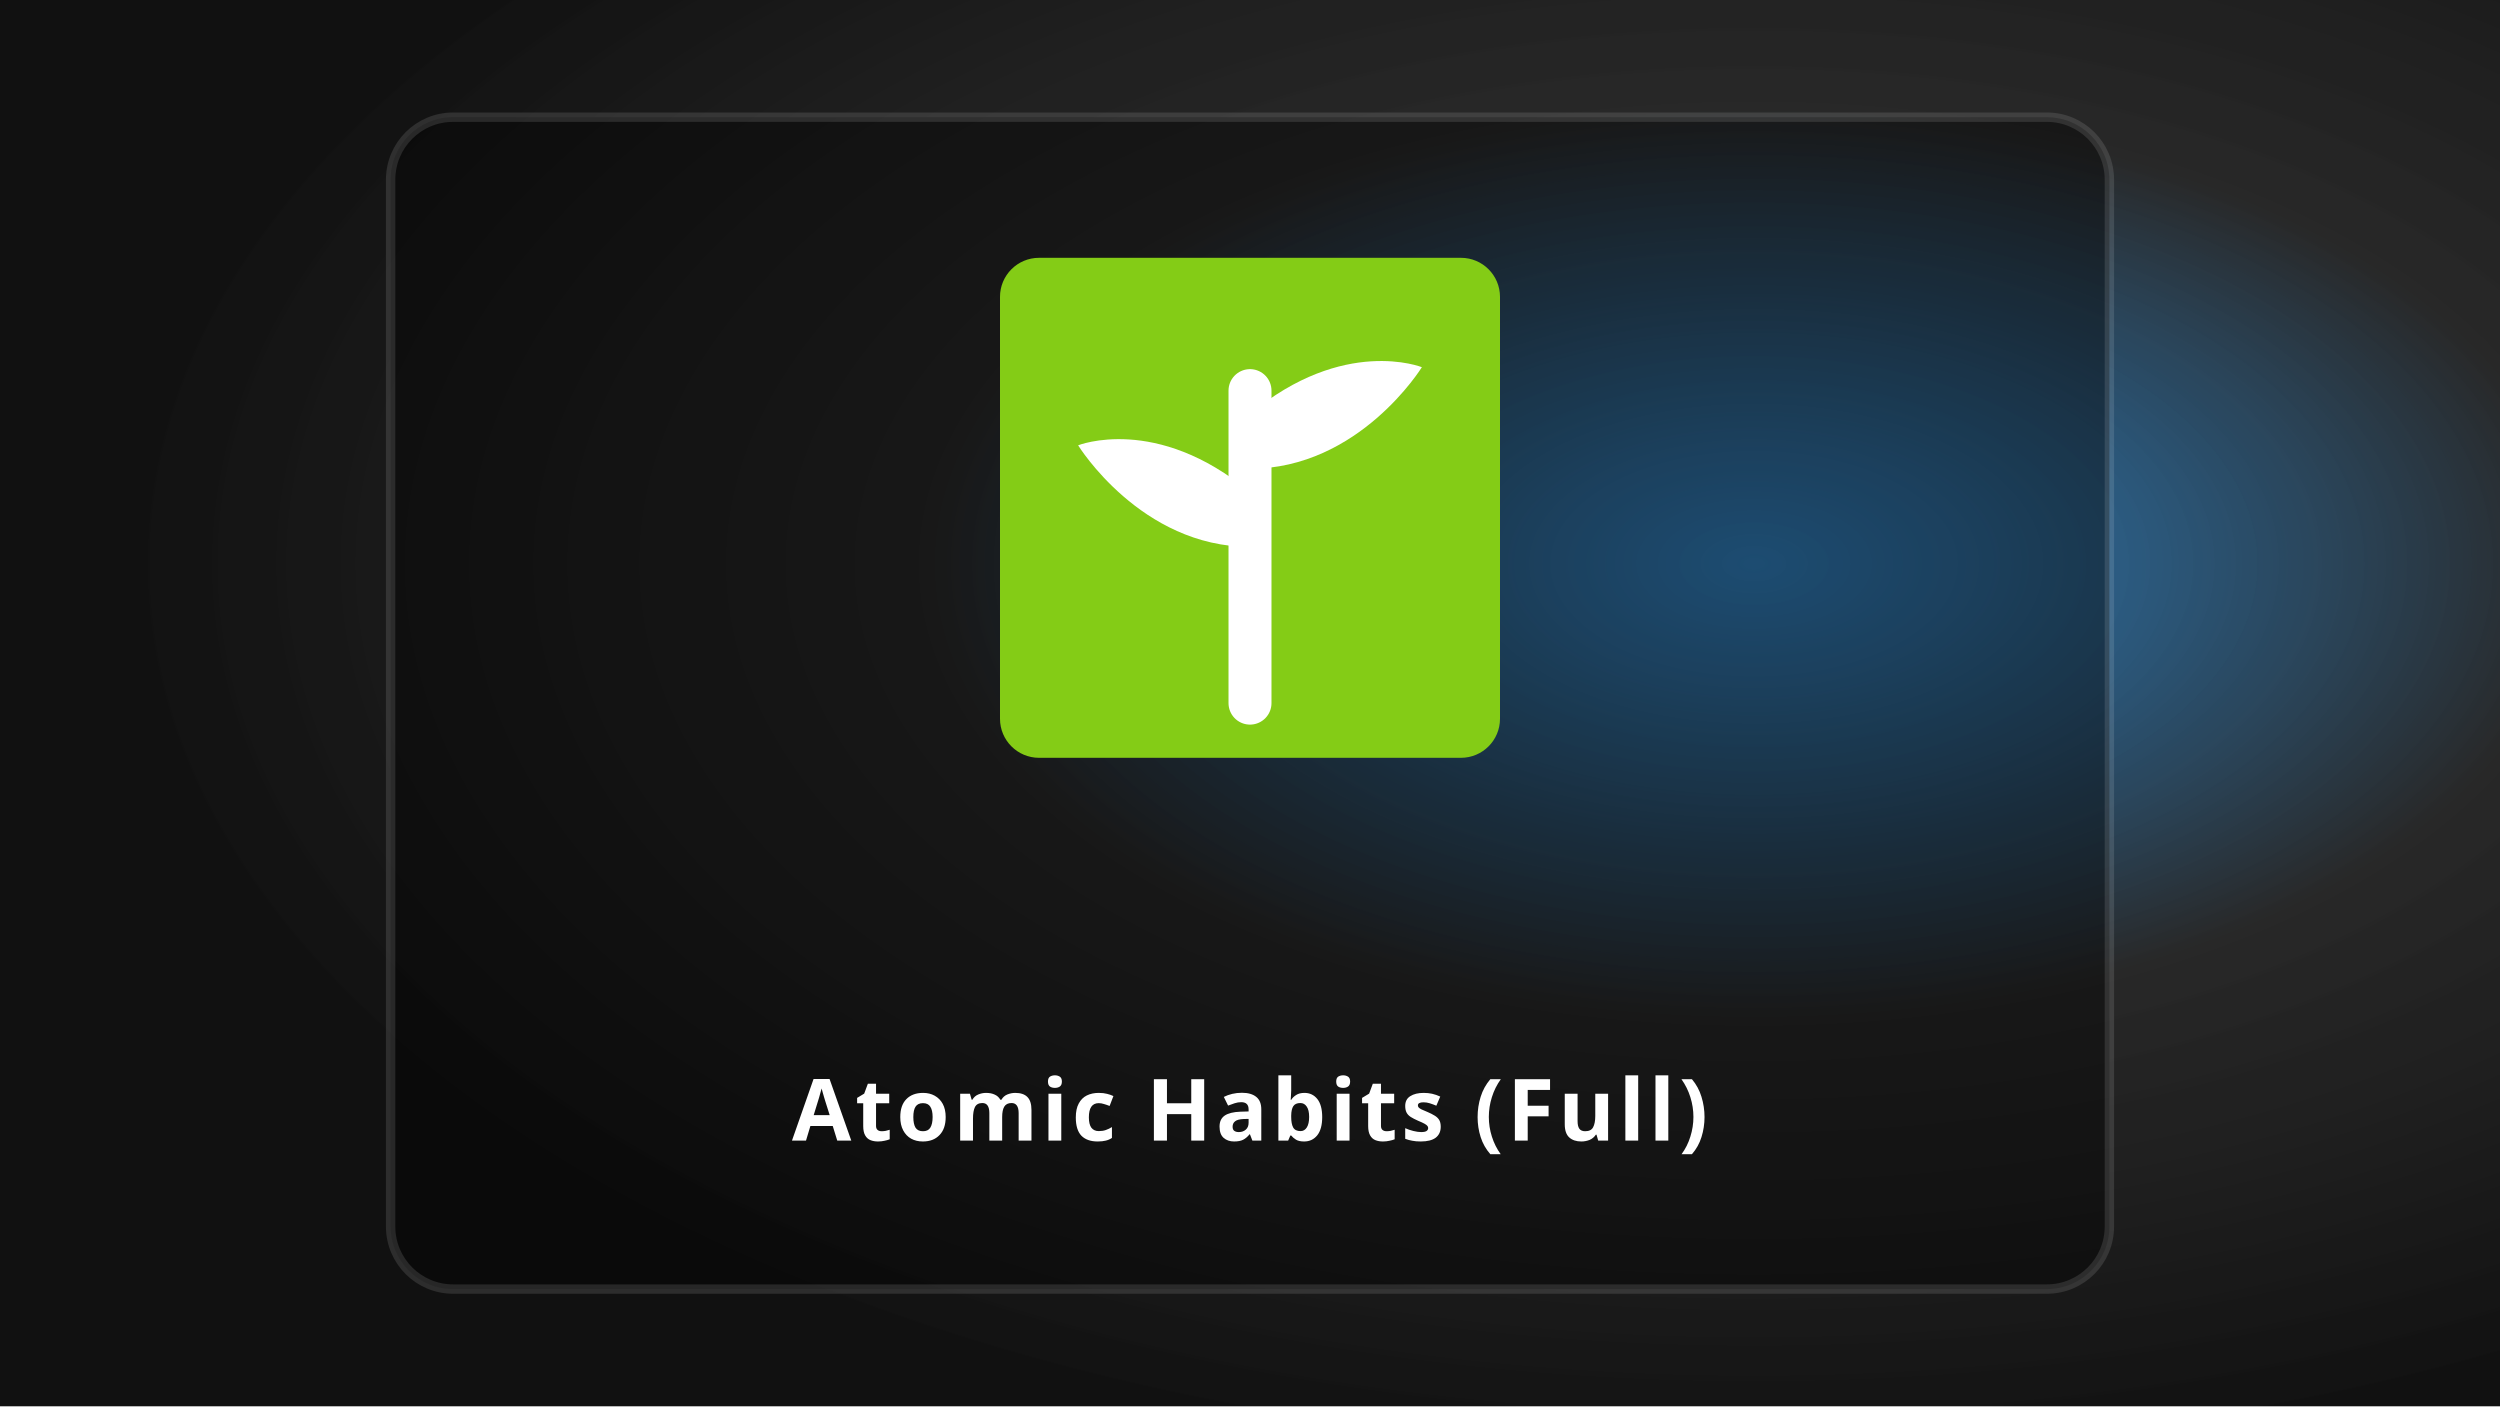
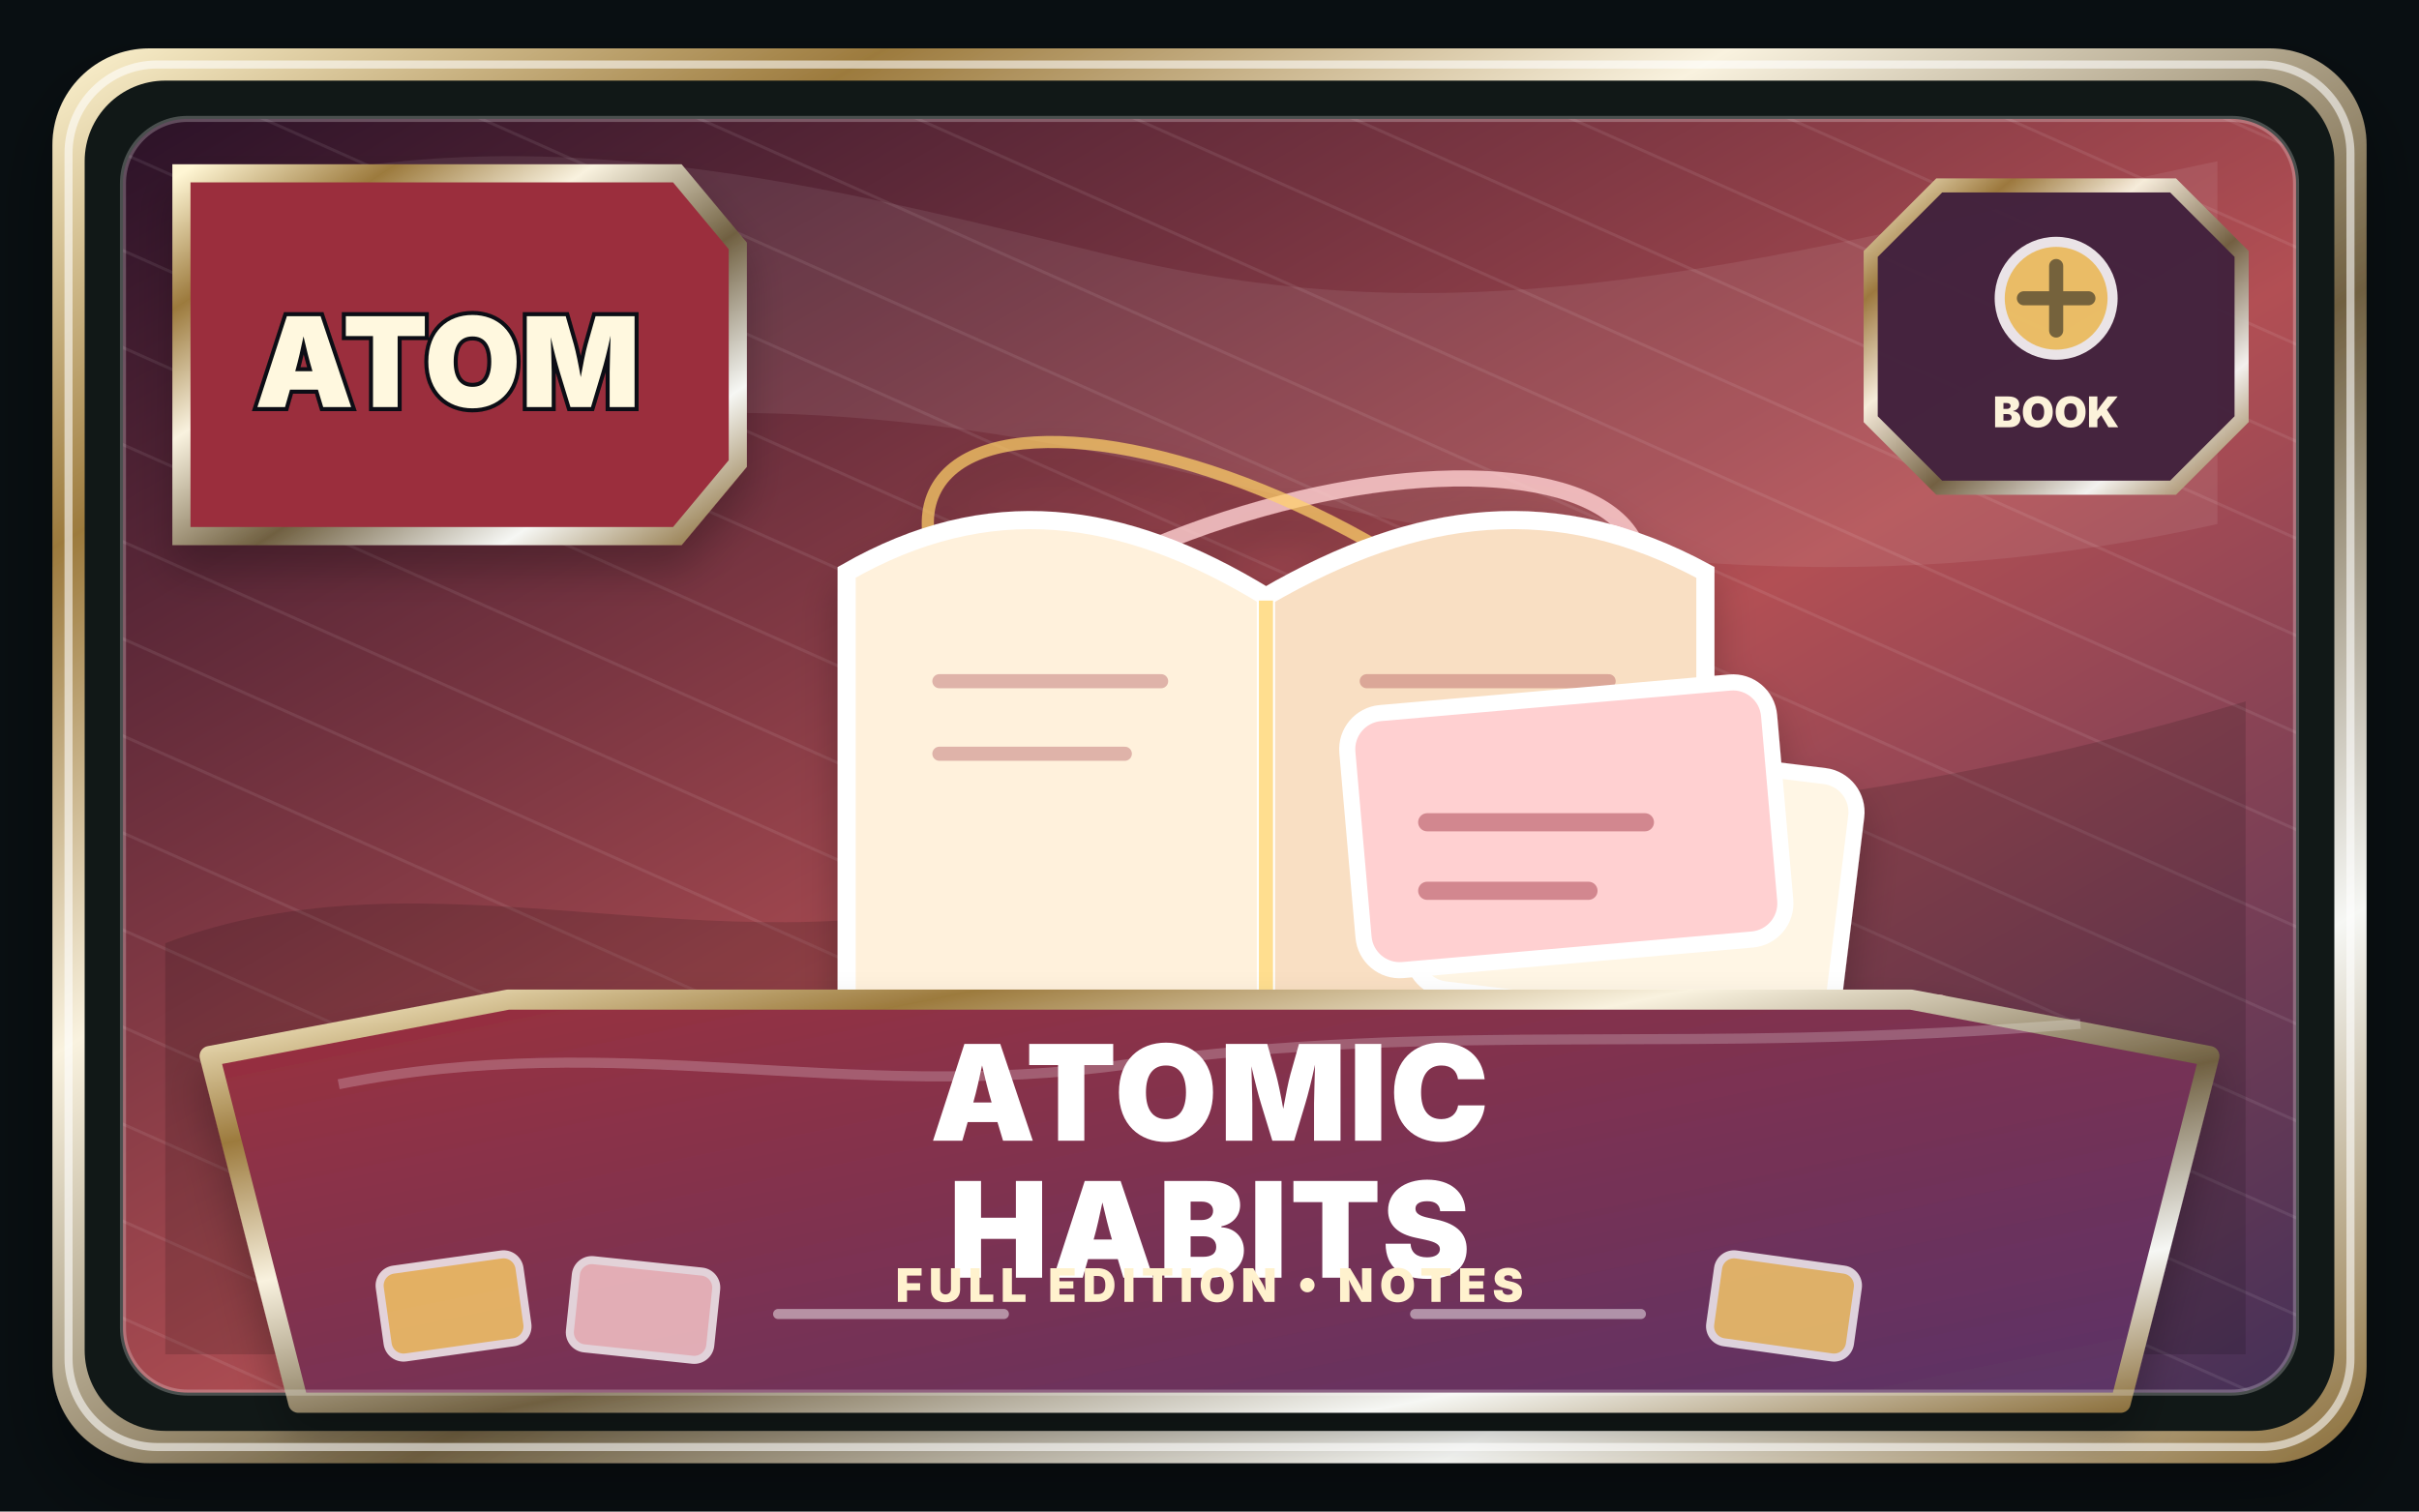
- <svg xmlns="http://www.w3.org/2000/svg" viewBox="0 0 320 180" width="100%" height="100%">
+ <svg xmlns="http://www.w3.org/2000/svg" viewBox="0 0 1200 750" role="img" aria-labelledby="title desc">
  <defs>
-     <radialGradient id="win10" cx="70%" cy="40%" r="65%">
-       <stop offset="0%" stop-color="#0063b1" stop-opacity="0.8" />
-       <stop offset="50%" stop-color="#1e1e1e" stop-opacity="0.95" />
-       <stop offset="100%" stop-color="#111111" stop-opacity="1" />
+     <linearGradient id="metal" x1="0" y1="0" x2="1" y2="1">
+       <stop offset="0%" stop-color="#fff6d4" />
+       <stop offset="18%" stop-color="#9c7a3d" />
+       <stop offset="36%" stop-color="#f9f2df" />
+       <stop offset="58%" stop-color="#706041" />
+       <stop offset="80%" stop-color="#f6f7f4" />
+       <stop offset="100%" stop-color="#886b36" />
+     </linearGradient>
+     <linearGradient id="bg" x1="0" y1="0" x2="1" y2="1">
+       <stop offset="0%" stop-color="#2b1228" />
+       <stop offset="56%" stop-color="#b24f54" />
+       <stop offset="100%" stop-color="#453057" />
+     </linearGradient>
+     <linearGradient id="titleGrad" x1="0" y1="0" x2="1" y2="1">
+       <stop offset="0%" stop-color="#9b2f3d" />
+       <stop offset="100%" stop-color="#5a3468" />
+     </linearGradient>
+     <linearGradient id="glass" x1="0" y1="0" x2="0" y2="1">
+       <stop offset="0%" stop-color="#ffffff" />
+       <stop offset="48%" stop-color="#ffd0d1" />
+       <stop offset="100%" stop-color="#b34f54" />
+     </linearGradient>
+     <linearGradient id="tube" x1="0" y1="0" x2="1" y2="1">
+       <stop offset="0%" stop-color="#f6ffff" />
+       <stop offset="45%" stop-color="#ffd0d1" />
+       <stop offset="100%" stop-color="#b34f54" />
+     </linearGradient>
+     <radialGradient id="wafer" cx="42%" cy="32%" r="68%">
+       <stop offset="0%" stop-color="#ffffff" />
+       <stop offset="28%" stop-color="#ffd0d1" />
+       <stop offset="58%" stop-color="#6f4e8b" />
+       <stop offset="100%" stop-color="#b34f54" />
    </radialGradient>
+     <filter id="shadow" x="-10%" y="-10%" width="120%" height="120%">
+       <feDropShadow dx="0" dy="18" stdDeviation="18" flood-color="#000000" flood-opacity=".34" />
+     </filter>
+     <filter id="softShadow" x="-20%" y="-20%" width="140%" height="140%">
+       <feDropShadow dx="0" dy="12" stdDeviation="10" flood-color="#000000" flood-opacity=".24" />
+     </filter>
+     <pattern id="pinstripe" width="44" height="44" patternUnits="userSpaceOnUse" patternTransform="rotate(24)">
+       <path d="M0 0 H44" stroke="#ffffff" stroke-width="3" opacity=".08" />
+     </pattern>
  </defs>
-   <rect width="320" height="180" fill="url(#win10)" />
-   <rect x="50" y="15" width="220" height="150" rx="8" fill="rgba(0,0,0,0.4)" stroke="rgba(255,255,255,0.12)" stroke-width="1.2" />
-   <rect x="128" y="33" width="64" height="64" rx="5" fill="#84cc16" />
-   <path d="M160,90 V50" stroke="#ffffff" stroke-width="5.5" stroke-linecap="round" fill="none" />
-   <path d="M160,70 C146,70 138,57 138,57 C138,57 148,53 160,63 Z" fill="#ffffff" />
-   <path d="M160,60 C174,60 182,47 182,47 C182,47 172,43 160,53 Z" fill="#ffffff" />
-   <text x="160" y="146" font-family="'Segoe UI', sans-serif" font-weight="600" font-size="11" fill="#ffffff" text-anchor="middle" letter-spacing="0.5">Atomic Habits (Full)</text>
+   <style>
+     text { font-family: Inter, "Segoe UI", Arial, sans-serif; }
+   </style>
+   <rect width="1200" height="750" fill="#090f12" />
+   <rect x="26" y="24" width="1148" height="702" rx="48" fill="url(#metal)" filter="url(#shadow)" />
+   <rect x="42" y="40" width="1116" height="670" rx="40" fill="#111817" />
+   <rect x="61" y="59" width="1078" height="632" rx="32" fill="url(#bg)" />
+   <rect x="61" y="59" width="1078" height="632" rx="32" fill="url(#pinstripe)" />
+   <path d="M92 102 C248 52 394 88 548 126 C734 172 872 128 1100 80 L1100 260 C912 302 754 276 586 234 C382 184 224 202 92 260 Z" fill="#ffffff" opacity=".08" />
+   <path d="M82 468 C214 418 354 484 496 444 C664 396 836 432 1114 348 L1114 672 H82 Z" fill="#000000" opacity=".14" />
+   <g transform="translate(90 86)" filter="url(#softShadow)">
+     <path d="M0 0 H246 L276 36 V144 L246 180 H0 Z" fill="#9b2f3d" stroke="url(#metal)" stroke-width="9" />
+     <text x="132" y="116" text-anchor="middle" font-size="62" font-weight="950" fill="#fff8df" stroke="#0b1114" stroke-width="4" paint-order="stroke">ATOM</text>
+   </g>
+   <g transform="translate(928 92)" opacity=".96">
+     <path d="M34 0 H150 L184 34 V116 L150 150 H34 L0 116 V34 Z" fill="#41213c" stroke="url(#metal)" stroke-width="7" />
+     <circle cx="92" cy="56" r="28" fill="#ffd36a" opacity=".9" stroke="#fff" stroke-width="5" />
+     <path d="M76 56 h32 M92 40 v32" stroke="#0c1214" stroke-width="7" stroke-linecap="round" opacity=".54" />
+     <text x="92" y="120" text-anchor="middle" font-size="21" font-weight="900" fill="#fff8df">BOOK</text>
+   </g>
+   <g transform="translate(300 128)" filter="url(#softShadow)">
+     <ellipse cx="332" cy="204" rx="190" ry="78" fill="none" stroke="#ffd0d1" stroke-width="8" opacity=".8" transform="rotate(-18 332 204)" />
+     <ellipse cx="332" cy="204" rx="190" ry="78" fill="none" stroke="#ffd36a" stroke-width="6" opacity=".7" transform="rotate(28 332 204)" />
+     <circle cx="498" cy="150" r="15" fill="#ffd36a" stroke="#fff" stroke-width="5" />
+     <path d="M120 156 C190 116 256 124 328 168 v250 C252 378 190 372 120 414 Z" fill="#fff1dc" stroke="#ffffff" stroke-width="9" />
+     <path d="M328 168 C404 124 472 116 546 156 v258 C474 372 404 378 328 418 Z" fill="#f9dfc3" stroke="#ffffff" stroke-width="9" />
+     <path d="M328 170 v246" stroke="#ffd36a" stroke-width="7" opacity=".75" />
+     <path d="M166 210 h110 M166 246 h92 M378 210 h120 M378 246 h82" stroke="#9b2f3d" stroke-width="7" stroke-linecap="round" opacity=".32" />
+     <rect x="406" y="246" width="210" height="128" rx="18" fill="#fff6e5" stroke="#ffffff" stroke-width="8" transform="rotate(7 511 310)" />
+     <rect x="372" y="218" width="210" height="128" rx="18" fill="#ffd0d1" stroke="#ffffff" stroke-width="8" transform="rotate(-5 477 282)" />
+     <path d="M408 280 h108 M408 314 h80" stroke="#9b2f3d" stroke-width="9" stroke-linecap="round" opacity=".45" />
+     <path d="M110 450 C216 406 312 470 420 424 C496 392 560 408 662 372" fill="none" stroke="#ffd0d1" stroke-width="13" stroke-linecap="round" opacity=".75" />
+   </g>
+   <g filter="url(#softShadow)">
+     <path d="M104 524 L252 496 H948 L1096 524 L1052 696 H148 Z" fill="url(#titleGrad)" stroke="url(#metal)" stroke-width="10" stroke-linejoin="round" />
+     <path d="M168 538 C308 510 418 548 560 528 C720 506 832 524 1032 508" fill="none" stroke="#ffffff" stroke-width="5" opacity=".22" />
+     <text x="600" y="566" text-anchor="middle" font-size="66" font-weight="900" fill="#fff" letter-spacing="1">ATOMIC</text>
+     <text x="600" y="634" text-anchor="middle" font-size="66" font-weight="900" fill="#fff" letter-spacing="1">HABITS</text>
+     <text x="600" y="646" text-anchor="middle" font-size="23" font-weight="850" fill="#fff2ce" letter-spacing="3">FULL EDITION • NOTES</text>
+     <g opacity=".78">
+       <rect x="190" y="626" width="70" height="44" rx="8" fill="#ffd36a" stroke="#fff" stroke-width="4" transform="rotate(-8 225 648)" />
+       <rect x="284" y="628" width="70" height="44" rx="8" fill="#ffd0d1" stroke="#fff" stroke-width="4" transform="rotate(6 319 650)" />
+       <rect x="850" y="626" width="70" height="44" rx="8" fill="#ffd36a" stroke="#fff" stroke-width="4" transform="rotate(8 885 648)" />
+       <path d="M386 652 h112 M702 652 h112" stroke="#fff" stroke-width="5" stroke-linecap="round" opacity=".6" />
+     </g>
+   </g>
+   <rect x="61" y="59" width="1078" height="632" rx="32" fill="none" stroke="#ffffff" stroke-width="3" opacity=".24" />
+   <rect x="34" y="32" width="1132" height="686" rx="44" fill="none" stroke="#ffffff" stroke-width="4" opacity=".58" />
</svg>
